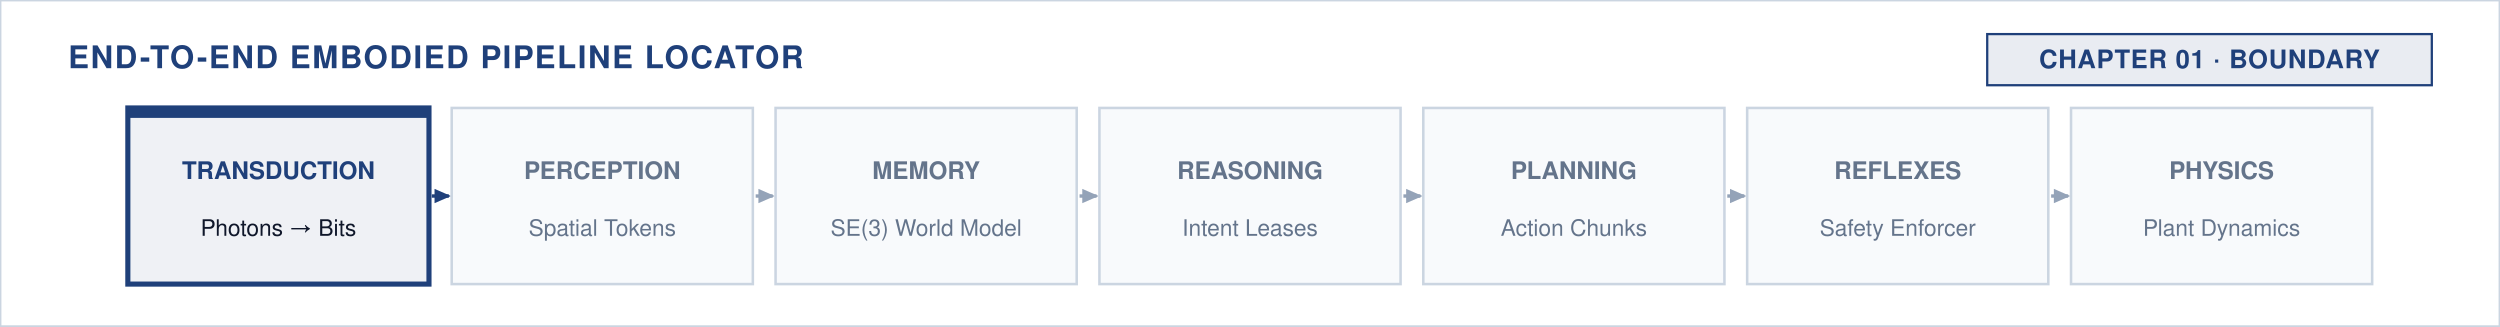
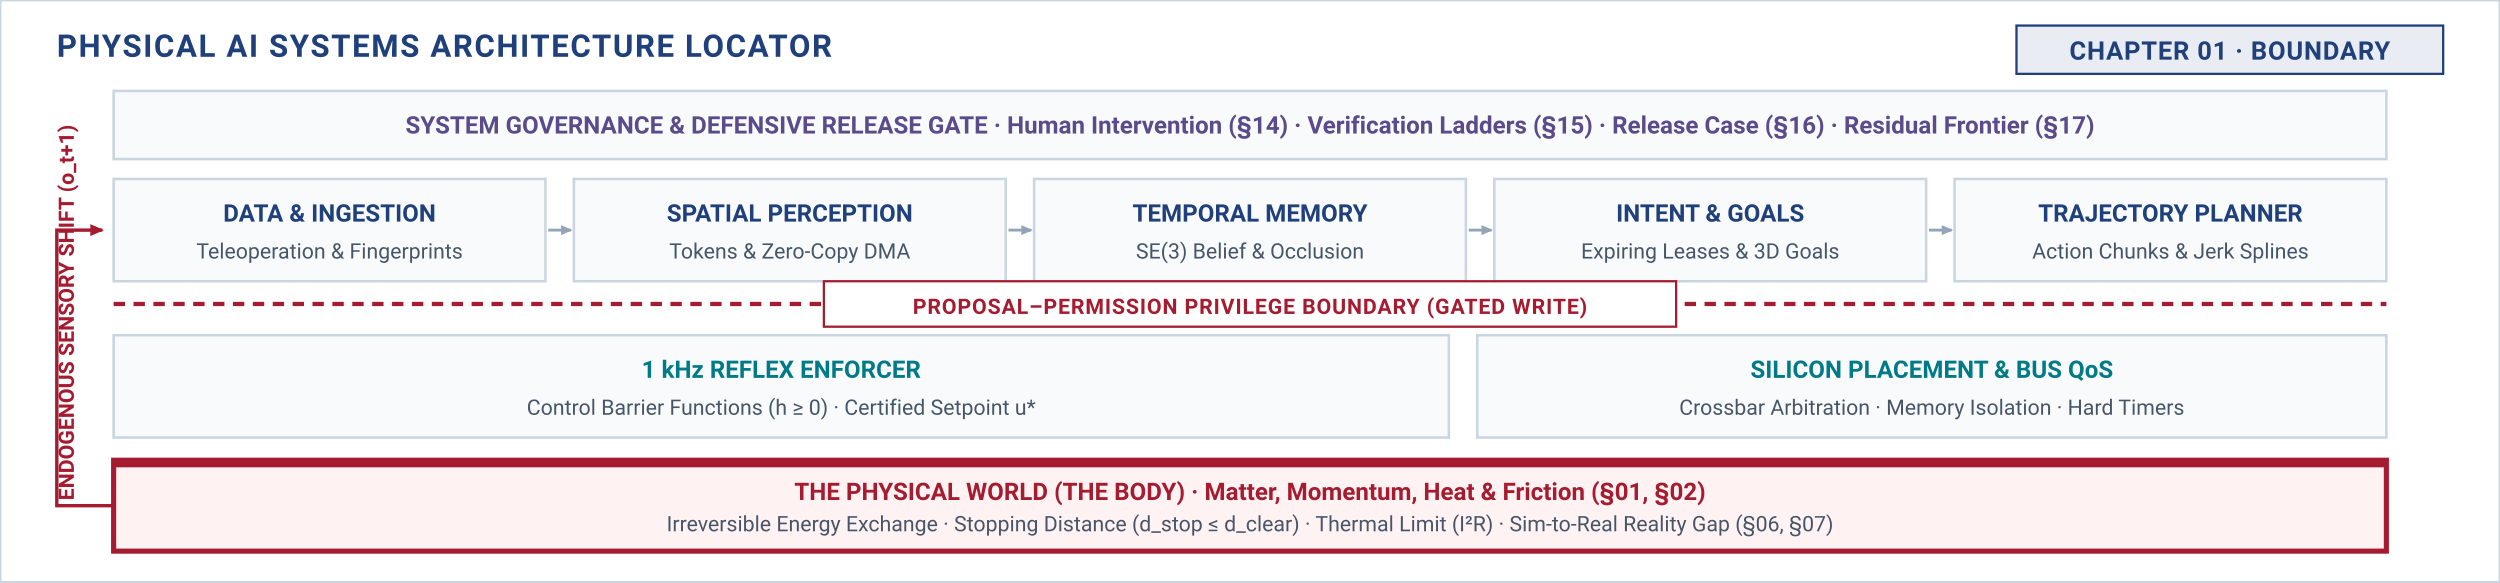
- <svg xmlns="http://www.w3.org/2000/svg" viewBox="0 0 880 115" width="100%" height="100%">
+ <svg xmlns="http://www.w3.org/2000/svg" viewBox="0 0 880 205" width="100%" height="100%">
  <style>
-   text { font-family: "Helvetica Neue", Helvetica, Arial, sans-serif; }
-   .section-hdr { font-size: 11px; font-weight: 700; fill: #1F407A; letter-spacing: 0.05em; }
+   text { font-family: -apple-system, BlinkMacSystemFont, "Segoe UI", Roboto, "Helvetica Neue", Arial, sans-serif; }
+   .hdr-title { font-size: 11px; font-weight: 700; fill: #1F407A; letter-spacing: 0.05em; }
  .badge-text { font-size: 9px; font-weight: 700; text-anchor: middle; letter-spacing: 0.03em; }
+   .tier-title { font-size: 8.5px; font-weight: 700; fill: #475569; letter-spacing: 0.04em; }
+   .card-title { font-size: 8.5px; font-weight: 700; text-anchor: middle; }
+   .card-sub { font-size: 7.5px; text-anchor: middle; }
+   .banner-text { font-size: 8.5px; font-weight: 700; text-anchor: middle; }
+   .loop-text { font-size: 7.5px; font-weight: 700; fill: #A51C30; }
+   .boundary-text { font-size: 7.5px; font-weight: 700; fill: #A51C30; text-anchor: middle; letter-spacing: 0.04em; }
</style>
  <defs>
-     <marker id="arr-navy" viewBox="0 0 10 10" refX="7" refY="5" markerWidth="6" markerHeight="6" orient="auto-start-reverse">
+     <marker id="arr-navy" viewBox="0 0 10 10" refX="7" refY="5" markerWidth="5" markerHeight="5" orient="auto-start-reverse">
      <path d="M 0 1.5 L 8 5 L 0 8.5 z" fill="#1F407A" />
    </marker>
-     <marker id="arr-slate" viewBox="0 0 10 10" refX="7" refY="5" markerWidth="6" markerHeight="6" orient="auto-start-reverse">
+     <marker id="arr-crimson" viewBox="0 0 10 10" refX="7" refY="5" markerWidth="5" markerHeight="5" orient="auto-start-reverse">
+       <path d="M 0 1.5 L 8 5 L 0 8.5 z" fill="#A51C30" />
+     </marker>
+     <marker id="arr-slate" viewBox="0 0 10 10" refX="7" refY="5" markerWidth="5" markerHeight="5" orient="auto-start-reverse">
      <path d="M 0 1.5 L 8 5 L 0 8.5 z" fill="#94A3B8" />
    </marker>
-     <marker id="arr-crimson" viewBox="0 0 10 10" refX="7" refY="5" markerWidth="6" markerHeight="6" orient="auto-start-reverse">
-       <path d="M 0 1.5 L 8 5 L 0 8.5 z" fill="#A51C30" />
-     </marker>
  </defs>
-   <rect width="880" height="115" fill="#FFFFFF" stroke="#CBD5E1" stroke-width="1" />
-   <text x="24" y="24" class="section-hdr">END-TO-END EMBODIED PIPELINE LOCATOR</text>
-   <rect x="699.5" y="12" width="156.5" height="18" fill="#1F407A" fill-opacity="0.10" stroke="#1F407A" stroke-width="0.8" />
-   <text x="777.75" y="24" class="badge-text" fill="#1F407A">CHAPTER 01 · BOUNDARY</text>
-   <rect x="45.0" y="38" width="106" height="62" fill="#1F407A12" stroke="#1F407A" stroke-width="1.8" />
-   <rect x="45.0" y="38" width="106" height="3.5" fill="#1F407A" />
-   <text x="98.0" y="63" font-size="8.5" font-weight="700" fill="#1F407A" text-anchor="middle">TRANSDUCTION</text>
-   <text x="98.0" y="83" font-size="8" fill="#0F172A" text-anchor="middle">Photons → Bits</text>
-   <line x1="152.0" y1="69.0" x2="158.0" y2="69.0" stroke="#1F407A" stroke-width="1.2" marker-end="url(#arr-navy)" />
-   <rect x="159.0" y="38" width="106" height="62" fill="#F8FAFC" stroke="#CBD5E1" stroke-width="0.9" />
-   <text x="212.0" y="63" font-size="8.5" font-weight="600" fill="#64748B" text-anchor="middle">PERCEPTION</text>
-   <text x="212.0" y="83" font-size="8" fill="#64748B" text-anchor="middle">Spatial Tokens</text>
-   <line x1="266.0" y1="69.0" x2="272.0" y2="69.0" stroke="#94A3B8" stroke-width="1.2" marker-end="url(#arr-slate)" />
-   <rect x="273.0" y="38" width="106" height="62" fill="#F8FAFC" stroke="#CBD5E1" stroke-width="0.9" />
-   <text x="326.0" y="63" font-size="8.5" font-weight="600" fill="#64748B" text-anchor="middle">MEMORY</text>
-   <text x="326.0" y="83" font-size="8" fill="#64748B" text-anchor="middle">SE(3) World Model</text>
-   <line x1="380.0" y1="69.0" x2="386.0" y2="69.0" stroke="#94A3B8" stroke-width="1.2" marker-end="url(#arr-slate)" />
-   <rect x="387.0" y="38" width="106" height="62" fill="#F8FAFC" stroke="#CBD5E1" stroke-width="0.9" />
-   <text x="440.0" y="63" font-size="8.5" font-weight="600" fill="#64748B" text-anchor="middle">REASONING</text>
-   <text x="440.0" y="83" font-size="8" fill="#64748B" text-anchor="middle">Intent Leases</text>
-   <line x1="494.0" y1="69.0" x2="500.0" y2="69.0" stroke="#94A3B8" stroke-width="1.2" marker-end="url(#arr-slate)" />
-   <rect x="501.0" y="38" width="106" height="62" fill="#F8FAFC" stroke="#CBD5E1" stroke-width="0.9" />
-   <text x="554.0" y="63" font-size="8.5" font-weight="600" fill="#64748B" text-anchor="middle">PLANNING</text>
-   <text x="554.0" y="83" font-size="8" fill="#64748B" text-anchor="middle">Action Chunks</text>
-   <line x1="608.0" y1="69.0" x2="614.0" y2="69.0" stroke="#94A3B8" stroke-width="1.2" marker-end="url(#arr-slate)" />
-   <rect x="615.0" y="38" width="106" height="62" fill="#F8FAFC" stroke="#CBD5E1" stroke-width="0.9" />
-   <text x="668.0" y="63" font-size="8.5" font-weight="600" fill="#64748B" text-anchor="middle">REFLEXES</text>
-   <text x="668.0" y="83" font-size="8" fill="#64748B" text-anchor="middle">Safety Enforcer</text>
-   <line x1="722.0" y1="69.0" x2="728.0" y2="69.0" stroke="#94A3B8" stroke-width="1.2" marker-end="url(#arr-slate)" />
-   <rect x="729.0" y="38" width="106" height="62" fill="#F8FAFC" stroke="#CBD5E1" stroke-width="0.9" />
-   <text x="782.0" y="63" font-size="8.5" font-weight="600" fill="#64748B" text-anchor="middle">PHYSICS</text>
-   <text x="782.0" y="83" font-size="8" fill="#64748B" text-anchor="middle">Plant Dynamics</text>
+   <rect width="880" height="205" fill="#FFFFFF" stroke="#CBD5E1" stroke-width="1" />
+   <text x="20" y="20" class="hdr-title">PHYSICAL AI SYSTEMS ARCHITECTURE LOCATOR</text>
+   <rect x="709.8" y="9" width="150.2" height="17" fill="#1F407A" fill-opacity="0.10" stroke="#1F407A" stroke-width="0.8" />
+   <text x="784.9" y="21" class="badge-text" fill="#1F407A">CHAPTER 01 · BOUNDARY</text>
+   <rect x="40" y="32" width="800" height="24" fill="#F8FAFC" stroke="#CBD5E1" stroke-width="0.9" />
+   <text x="440" y="47" class="banner-text" fill="#5B4B8A">SYSTEM GOVERNANCE &amp; DEFENSIVE RELEASE GATE · Human Intervention (§14) · Verification Ladders (§15) · Release Case (§16) · Residual Frontier (§17)</text>
+   <rect x="40" y="63" width="152" height="36" fill="#F8FAFC" stroke="#CBD5E1" stroke-width="0.9" />
+   <text x="116.0" y="78" class="card-title" fill="#1F407A">DATA &amp; INGESTION</text>
+   <text x="116.0" y="91" class="card-sub" fill="#475569">Teleoperation &amp; Fingerprints</text>
+   <line x1="193" y1="81.0" x2="201" y2="81.0" stroke="#94A3B8" stroke-width="1.0" marker-end="url(#arr-slate)" />
+   <rect x="202" y="63" width="152" height="36" fill="#F8FAFC" stroke="#CBD5E1" stroke-width="0.9" />
+   <text x="278.0" y="78" class="card-title" fill="#1F407A">SPATIAL PERCEPTION</text>
+   <text x="278.0" y="91" class="card-sub" fill="#475569">Tokens &amp; Zero-Copy DMA</text>
+   <line x1="355" y1="81.0" x2="363" y2="81.0" stroke="#94A3B8" stroke-width="1.0" marker-end="url(#arr-slate)" />
+   <rect x="364" y="63" width="152" height="36" fill="#F8FAFC" stroke="#CBD5E1" stroke-width="0.9" />
+   <text x="440.0" y="78" class="card-title" fill="#1F407A">TEMPORAL MEMORY</text>
+   <text x="440.0" y="91" class="card-sub" fill="#475569">SE(3) Belief &amp; Occlusion</text>
+   <line x1="517" y1="81.0" x2="525" y2="81.0" stroke="#94A3B8" stroke-width="1.0" marker-end="url(#arr-slate)" />
+   <rect x="526" y="63" width="152" height="36" fill="#F8FAFC" stroke="#CBD5E1" stroke-width="0.9" />
+   <text x="602.0" y="78" class="card-title" fill="#1F407A">INTENT &amp; GOALS</text>
+   <text x="602.0" y="91" class="card-sub" fill="#475569">Expiring Leases &amp; 3D Goals</text>
+   <line x1="679" y1="81.0" x2="687" y2="81.0" stroke="#94A3B8" stroke-width="1.0" marker-end="url(#arr-slate)" />
+   <rect x="688" y="63" width="152" height="36" fill="#F8FAFC" stroke="#CBD5E1" stroke-width="0.9" />
+   <text x="764.0" y="78" class="card-title" fill="#1F407A">TRAJECTORY PLANNER</text>
+   <text x="764.0" y="91" class="card-sub" fill="#475569">Action Chunks &amp; Jerk Splines</text>
+   <line x1="40" y1="107" x2="840" y2="107" stroke="#A51C30" stroke-dasharray="4,3" stroke-width="1.5" />
+   <rect x="290" y="99" width="300" height="16" fill="#FFFFFF" stroke="#A51C30" stroke-width="0.8" />
+   <text x="440" y="110.5" class="boundary-text">PROPOSAL–PERMISSION PRIVILEGE BOUNDARY (GATED WRITE)</text>
+   <rect x="40" y="118" width="470" height="36" fill="#F8FAFC" stroke="#CBD5E1" stroke-width="0.9" />
+   <text x="275.0" y="133" class="card-title" fill="#007A87">1 kHz REFLEX ENFORCER</text>
+   <text x="275.0" y="146" class="card-sub" fill="#475569">Control Barrier Functions (h ≥ 0) · Certified Setpoint u*</text>
+   <rect x="520" y="118" width="320" height="36" fill="#F8FAFC" stroke="#CBD5E1" stroke-width="0.9" />
+   <text x="680.0" y="133" class="card-title" fill="#007A87">SILICON PLACEMENT &amp; BUS QoS</text>
+   <text x="680.0" y="146" class="card-sub" fill="#475569">Crossbar Arbitration · Memory Isolation · Hard Timers</text>
+   <rect x="40" y="162" width="800" height="32" fill="#FEF2F2" stroke="#A51C30" stroke-width="1.8" />
+   <rect x="40" y="162" width="800" height="2.5" fill="#A51C30" />
+   <text x="440" y="176" class="card-title" fill="#A51C30">THE PHYSICAL WORLD (THE BODY) · Matter, Momentum, Heat &amp; Friction (§01, §02)</text>
+   <text x="440" y="187" class="card-sub" fill="#475569">Irreversible Energy Exchange · Stopping Distance (d_stop ≤ d_clear) · Thermal Limit (I²R) · Sim-to-Real Reality Gap (§06, §07)</text>
+   <path d="M 40 178 L 20 178 L 20 81 L 36 81" fill="none" stroke="#A51C30" stroke-width="1.2" marker-end="url(#arr-crimson)" />
+   <text x="26" y="110" class="loop-text" transform="rotate(-90 26,110)" text-anchor="middle">ENDOGENOUS SENSORY SHIFT (o_t+1)</text>
</svg>
